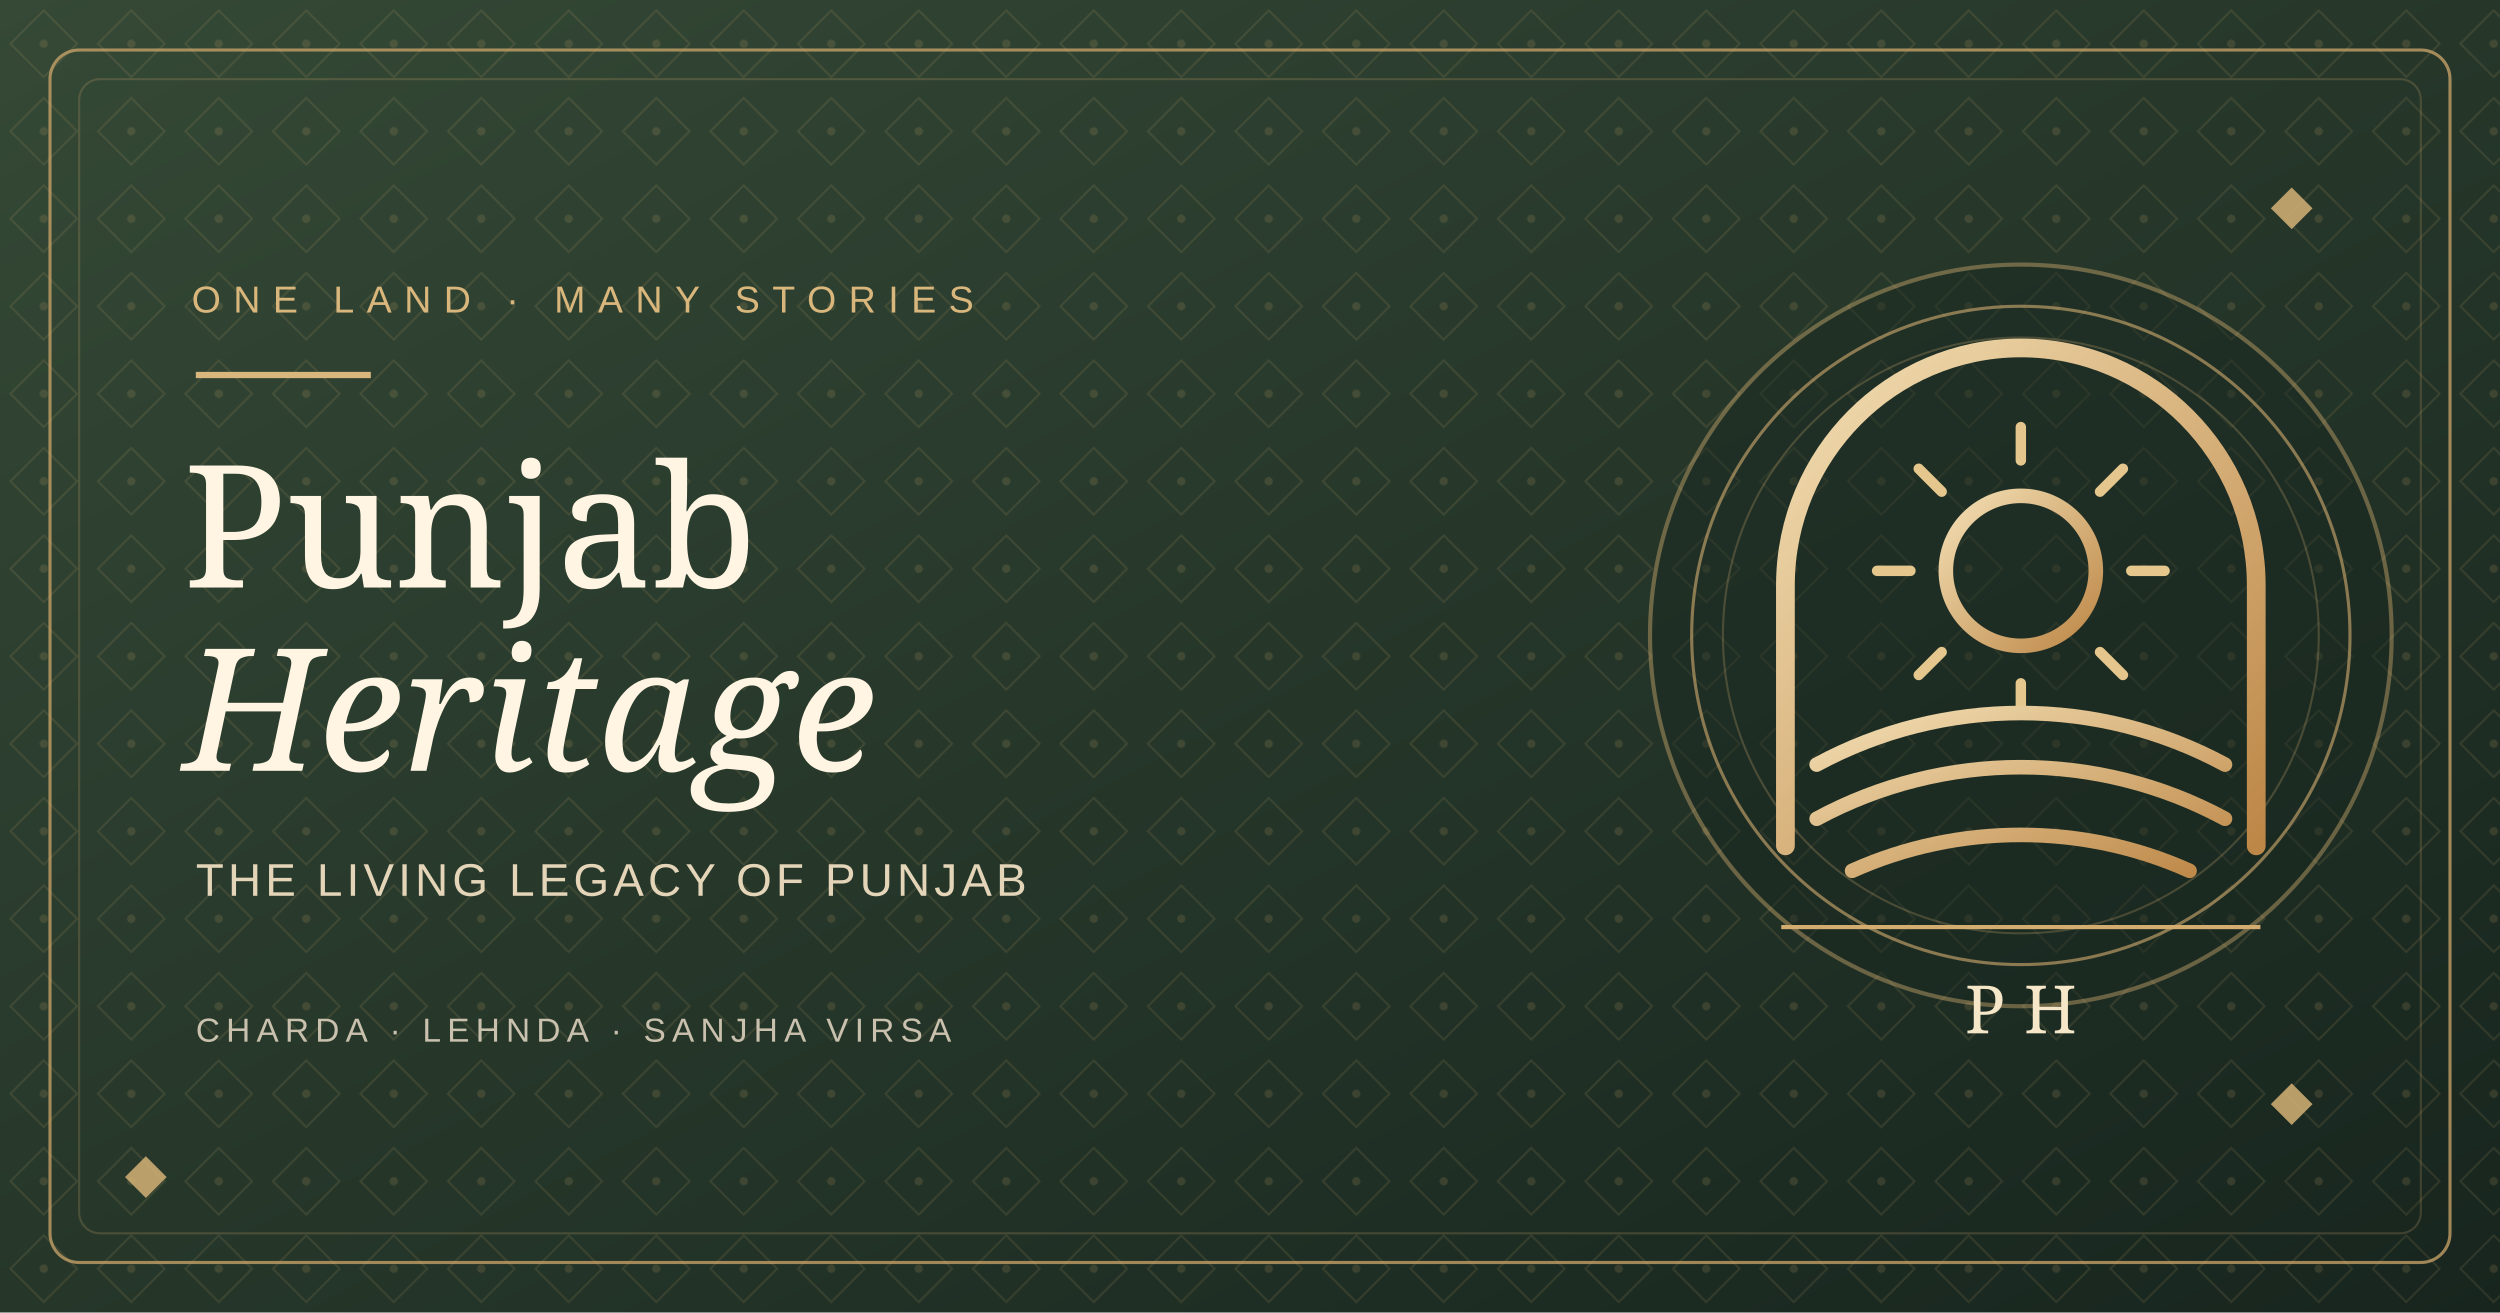
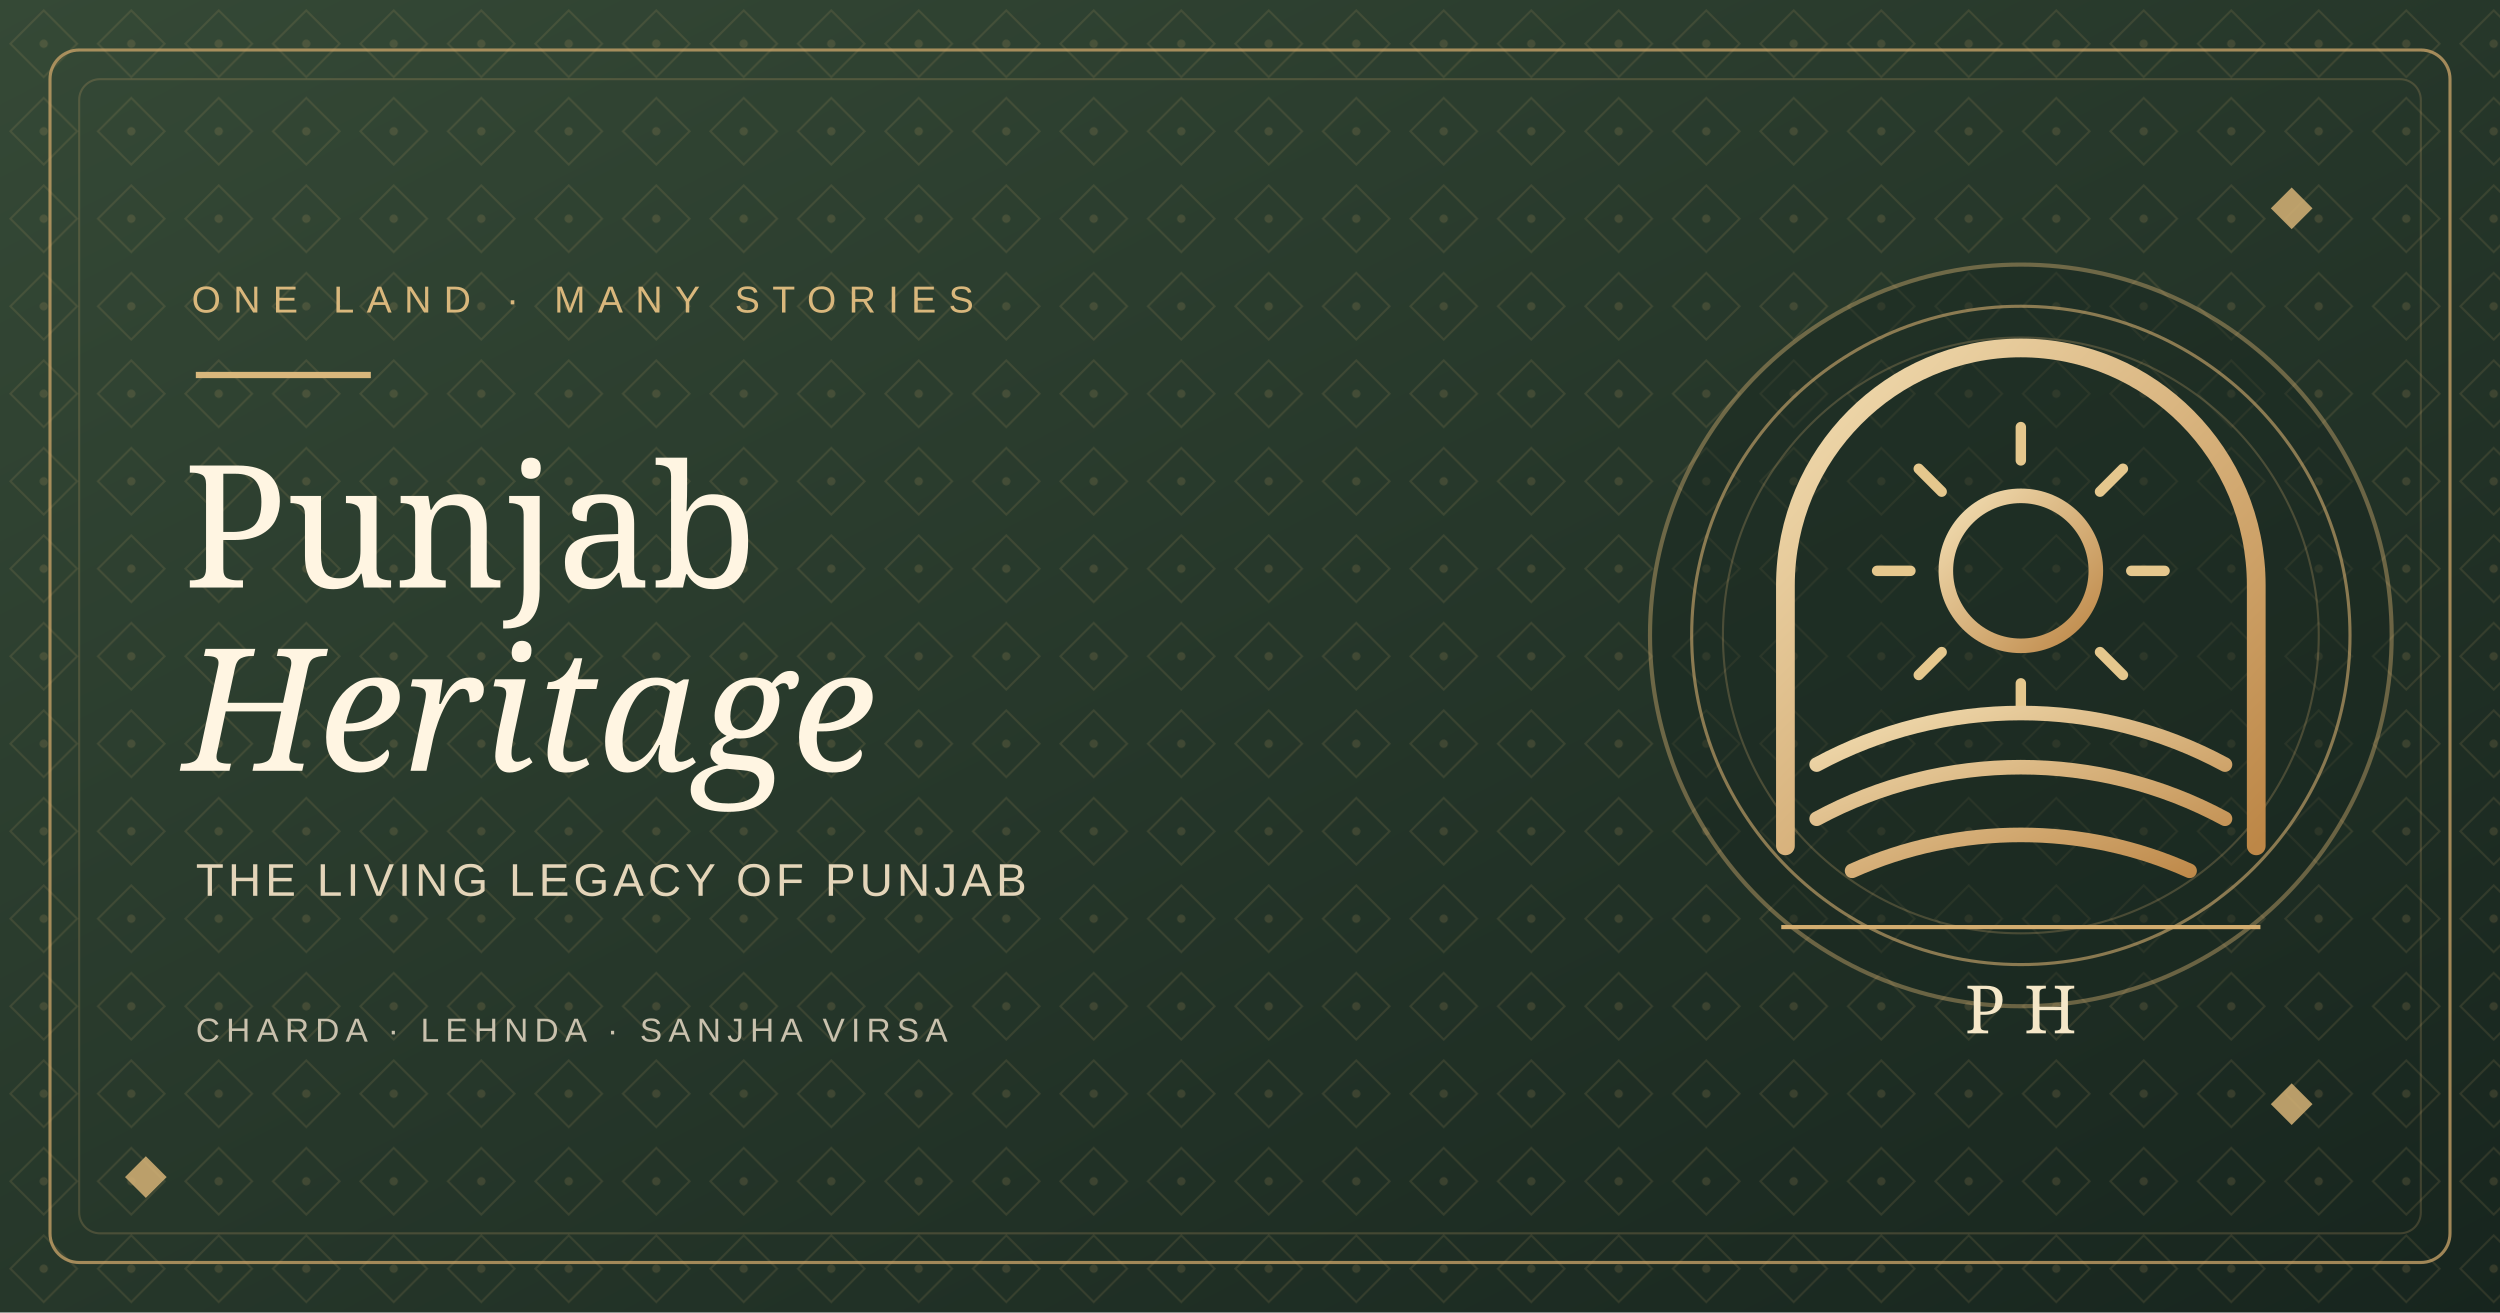
<svg xmlns="http://www.w3.org/2000/svg" width="1200" height="630" viewBox="0 0 1200 630">
  <defs>
    <linearGradient id="bg" x1="0" y1="0" x2="1" y2="1">
      <stop stop-color="#354936" />
      <stop offset="1" stop-color="#17251e" />
    </linearGradient>
    <linearGradient id="gold" x1="0" y1="0" x2="1" y2="1">
      <stop stop-color="#f3dfb4" />
      <stop offset="1" stop-color="#bd8747" />
    </linearGradient>
    <pattern id="stitch" width="42" height="42" patternUnits="userSpaceOnUse">
      <path d="M21 5l16 16-16 16L5 21z" fill="none" stroke="#d4ad6c" stroke-width="1" opacity=".13" />
      <circle cx="21" cy="21" r="2" fill="#d4ad6c" opacity=".16" />
    </pattern>
  </defs>
  <rect width="1200" height="630" fill="url(#bg)" />
  <rect width="1200" height="630" fill="url(#stitch)" />
  <rect x="24" y="24" width="1152" height="582" rx="14" fill="none" stroke="#cda66a" stroke-width="1.5" opacity=".75" />
  <rect x="38" y="38" width="1124" height="554" rx="10" fill="none" stroke="#cda66a" stroke-width="1" opacity=".22" />
  <text x="92" y="150" fill="#d9b77c" font-family="Arial,sans-serif" font-size="18" letter-spacing="6">ONE LAND · MANY STORIES</text>
  <path d="M94 180h84" stroke="#d9b77c" stroke-width="3" />
  <text x="88" y="282" fill="#fff5e2" font-family="Georgia,serif" font-size="82">Punjab</text>
  <text x="88" y="370" fill="#fff5e2" font-family="Georgia,serif" font-size="82" font-style="italic">Heritage</text>
  <text x="94" y="430" fill="#e4d5b9" font-family="Arial,sans-serif" font-size="22" letter-spacing="2">THE LIVING LEGACY OF PUNJAB</text>
-   <text x="94" y="500" fill="#c9c1ad" font-family="Arial,sans-serif" font-size="16" letter-spacing="3">CHARDА · LEHNDА · SANJHA VIRSA</text>
+   <text x="94" y="500" fill="#c9c1ad" font-family="Arial,sans-serif" font-size="16" letter-spacing="3">CHARDA · LEHNDA · SANJHA VIRSA</text>
  <g transform="translate(790 75)">
    <circle cx="180" cy="230" r="178" fill="#18271f" opacity=".42" stroke="#d3ad70" stroke-width="2" />
    <circle cx="180" cy="230" r="158" fill="none" stroke="#d3ad70" stroke-width="1.5" opacity=".6" />
    <circle cx="180" cy="230" r="143" fill="none" stroke="#d3ad70" stroke-width="1" opacity=".25" />
    <path d="M67 331V206c0-63 51-114 113-114s113 51 113 114v125" fill="none" stroke="url(#gold)" stroke-width="9" stroke-linecap="round" />
    <circle cx="180" cy="199" r="36" fill="none" stroke="url(#gold)" stroke-width="7" />
    <path d="M180 146v-16M180 268v-15M127 199h-16M249 199h-16M142 161l-11-11M229 249l-11-11M218 161l11-11M131 249l11-11" stroke="#e5c78d" stroke-width="5" stroke-linecap="round" />
    <path d="M82 292c61-33 135-33 196 0M82 318c61-33 135-33 196 0M99 343c51-23 111-23 162 0" fill="none" stroke="url(#gold)" stroke-width="7" stroke-linecap="round" />
    <path d="M65 370h230" stroke="#d3ad70" stroke-width="2" />
    <text x="180" y="421" text-anchor="middle" fill="#f5e7c8" font-family="Georgia,serif" font-size="32" letter-spacing="9">PH</text>
  </g>
  <g fill="#d5b276" opacity=".85">
    <path d="M1100 90l10 10-10 10-10-10zM1100 520l10 10-10 10-10-10zM70 555l10 10-10 10-10-10z" />
  </g>
</svg>
